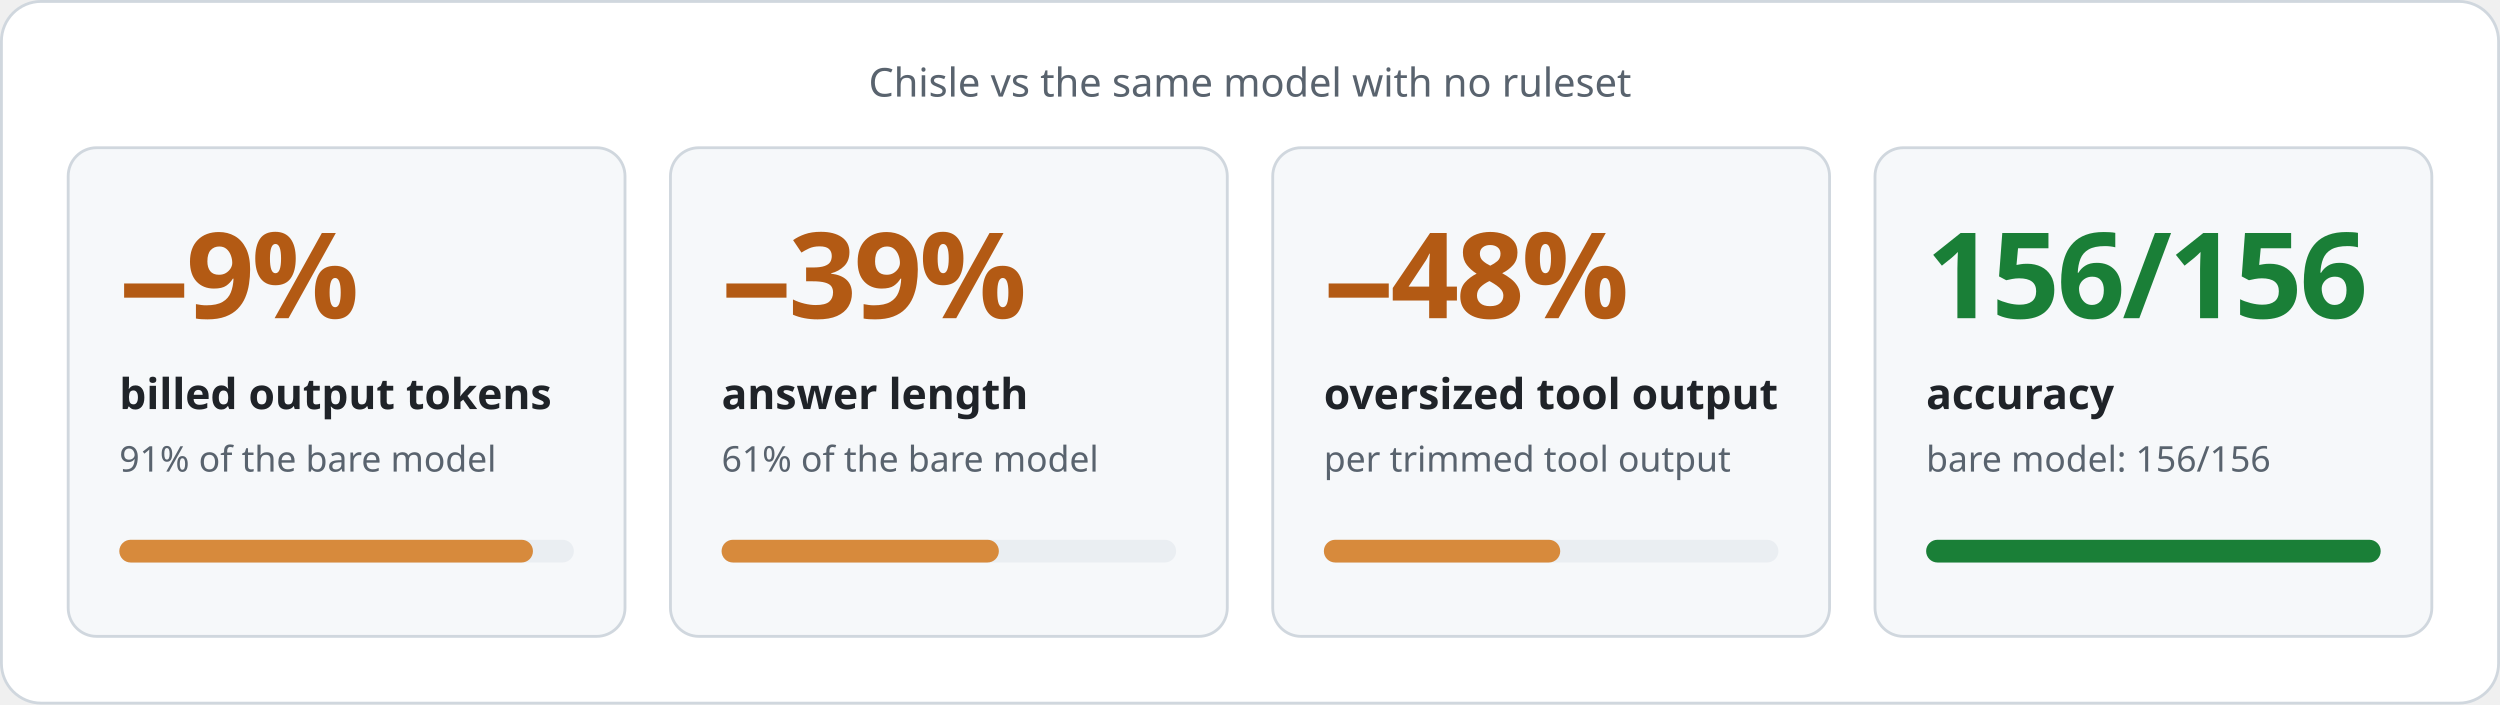
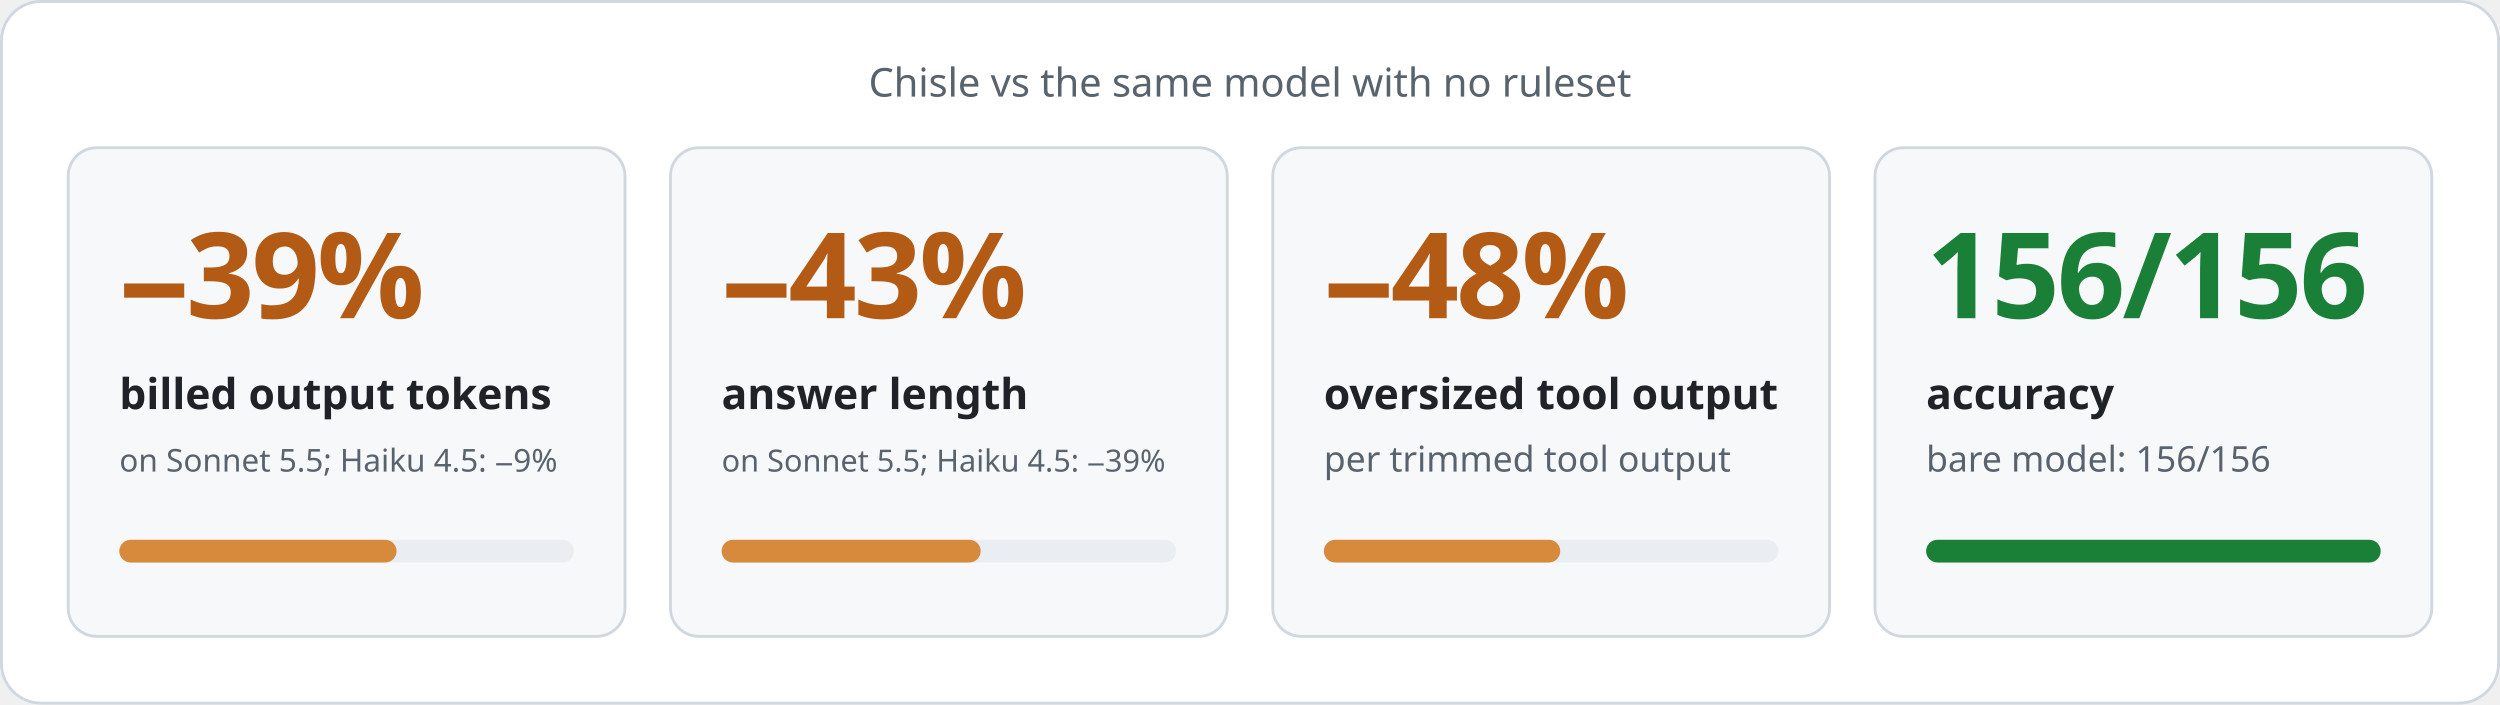
- <svg xmlns="http://www.w3.org/2000/svg" width="880" height="248" viewBox="0 0 880 248" font-family="-apple-system,BlinkMacSystemFont,'Segoe UI','Noto Sans',Helvetica,Arial,sans-serif" xml:space="preserve" role="img" aria-label="Chisle versus the same model with no ruleset: 9% fewer billed output tokens, answers 39% shorter, oversized tool output 48% smaller, accuracy 156 of 156, the same as the bare model.">
+ <svg xmlns="http://www.w3.org/2000/svg" width="880" height="248" viewBox="0 0 880 248" font-family="-apple-system,BlinkMacSystemFont,'Segoe UI','Noto Sans',Helvetica,Arial,sans-serif" xml:space="preserve" role="img" aria-label="Chisle versus the same model with no ruleset, on Sonnet 5.5: 39% fewer billed output tokens (Haiku 4.5: 9%), answers 43% shorter (Haiku 4.5: 39%), oversized tool output 48% smaller, accuracy 156 of 156, the same as the bare model.">
  <rect x="0.5" y="0.5" width="879" height="247" rx="14" fill="#ffffff" stroke="#d0d7de" />
  <text x="440" y="34" font-size="14" fill="#59636e" text-anchor="middle">Chisle vs the same model with no ruleset</text>
  <g>
    <animate attributeName="opacity" values="0;0;1" keyTimes="0;0.000;1" dur="0.6s" fill="freeze" />
    <animateTransform attributeName="transform" type="translate" values="0 10;0 10;0 0" keyTimes="0;0.000;1" dur="0.6s" fill="freeze" calcMode="spline" keySplines="0 0 1 1;0.2 0.7 0.2 1" />
    <rect x="24" y="52" width="196" height="172" rx="10" fill="#f6f8fa" stroke="#d0d7de" />
-     <text x="42" y="112" font-size="42" font-weight="800" letter-spacing="-1" fill="#b35a14">−9%</text>
+     <text x="42" y="112" font-size="42" font-weight="800" letter-spacing="-1" fill="#b35a14">−39%</text>
    <text x="42" y="144" font-size="15" font-weight="600" fill="#1f2328">billed output tokens</text>
-     <text x="42" y="166" font-size="12.5" fill="#59636e">91% of the bare model</text>
+     <text x="42" y="166" font-size="11.1" fill="#59636e">on Sonnet 5.5; Haiku 4.5: −9%</text>
    <rect x="42" y="190" width="160" height="8" rx="4" fill="#eaeef2" />
-     <rect x="42" y="190" width="145.6" height="8" rx="4" fill="#d78a3c">
-       <animate attributeName="width" values="160;160;145.6;145.6" keyTimes="0;0.2;0.5;1" dur="5s" repeatCount="indefinite" calcMode="spline" keySplines="0.4 0 0.2 1;0.4 0 0.2 1;0.4 0 0.2 1" />
+     <rect x="42" y="190" width="97.6" height="8" rx="4" fill="#d78a3c">
+       <animate attributeName="width" values="160;160;97.6;97.6" keyTimes="0;0.2;0.5;1" dur="5s" repeatCount="indefinite" calcMode="spline" keySplines="0.4 0 0.2 1;0.4 0 0.2 1;0.4 0 0.2 1" />
    </rect>
  </g>
  <g>
    <animate attributeName="opacity" values="0;0;1" keyTimes="0;0.200;1" dur="0.75s" fill="freeze" />
    <animateTransform attributeName="transform" type="translate" values="0 10;0 10;0 0" keyTimes="0;0.200;1" dur="0.75s" fill="freeze" calcMode="spline" keySplines="0 0 1 1;0.2 0.7 0.2 1" />
    <rect x="236" y="52" width="196" height="172" rx="10" fill="#f6f8fa" stroke="#d0d7de" />
-     <text x="254" y="112" font-size="42" font-weight="800" letter-spacing="-1" fill="#b35a14">−39%</text>
+     <text x="254" y="112" font-size="42" font-weight="800" letter-spacing="-1" fill="#b35a14">−43%</text>
    <text x="254" y="144" font-size="15" font-weight="600" fill="#1f2328">answer length</text>
-     <text x="254" y="166" font-size="12.5" fill="#59636e">61% of the bare model</text>
+     <text x="254" y="166" font-size="10.8" fill="#59636e">on Sonnet 5.5; Haiku 4.5: −39%</text>
    <rect x="254" y="190" width="160" height="8" rx="4" fill="#eaeef2" />
-     <rect x="254" y="190" width="97.6" height="8" rx="4" fill="#d78a3c">
-       <animate attributeName="width" values="160;160;97.6;97.6" keyTimes="0;0.2;0.5;1" dur="5s" repeatCount="indefinite" calcMode="spline" keySplines="0.4 0 0.2 1;0.4 0 0.2 1;0.4 0 0.2 1" />
+     <rect x="254" y="190" width="91.2" height="8" rx="4" fill="#d78a3c">
+       <animate attributeName="width" values="160;160;91.2;91.2" keyTimes="0;0.2;0.5;1" dur="5s" repeatCount="indefinite" calcMode="spline" keySplines="0.4 0 0.2 1;0.4 0 0.2 1;0.4 0 0.2 1" />
    </rect>
  </g>
  <g>
    <animate attributeName="opacity" values="0;0;1" keyTimes="0;0.333;1" dur="0.9s" fill="freeze" />
    <animateTransform attributeName="transform" type="translate" values="0 10;0 10;0 0" keyTimes="0;0.333;1" dur="0.9s" fill="freeze" calcMode="spline" keySplines="0 0 1 1;0.2 0.7 0.2 1" />
    <rect x="448" y="52" width="196" height="172" rx="10" fill="#f6f8fa" stroke="#d0d7de" />
    <text x="466" y="112" font-size="42" font-weight="800" letter-spacing="-1" fill="#b35a14">−48%</text>
    <text x="466" y="144" font-size="15" font-weight="600" fill="#1f2328">oversized tool output</text>
    <text x="466" y="166" font-size="12.5" fill="#59636e">per trimmed tool output</text>
    <rect x="466" y="190" width="160" height="8" rx="4" fill="#eaeef2" />
    <rect x="466" y="190" width="83.2" height="8" rx="4" fill="#d78a3c">
      <animate attributeName="width" values="160;160;83.2;83.2" keyTimes="0;0.2;0.5;1" dur="5s" repeatCount="indefinite" calcMode="spline" keySplines="0.4 0 0.2 1;0.4 0 0.2 1;0.4 0 0.2 1" />
    </rect>
  </g>
  <g>
    <animate attributeName="opacity" values="0;0;1" keyTimes="0;0.429;1" dur="1.05s" fill="freeze" />
    <animateTransform attributeName="transform" type="translate" values="0 10;0 10;0 0" keyTimes="0;0.429;1" dur="1.05s" fill="freeze" calcMode="spline" keySplines="0 0 1 1;0.2 0.7 0.2 1" />
    <rect x="660" y="52" width="196" height="172" rx="10" fill="#f6f8fa" stroke="#d0d7de" />
    <text x="678" y="112" font-size="42" font-weight="800" letter-spacing="-1" fill="#1a7f37">156/156</text>
    <text x="678" y="144" font-size="15" font-weight="600" fill="#1f2328">accuracy</text>
    <text x="678" y="166" font-size="12.5" fill="#59636e">bare model: 156/156</text>
    <rect x="678" y="190" width="160" height="8" rx="4" fill="#eaeef2" />
    <rect x="678" y="190" width="160" height="8" rx="4" fill="#1a7f37" />
  </g>
</svg>
